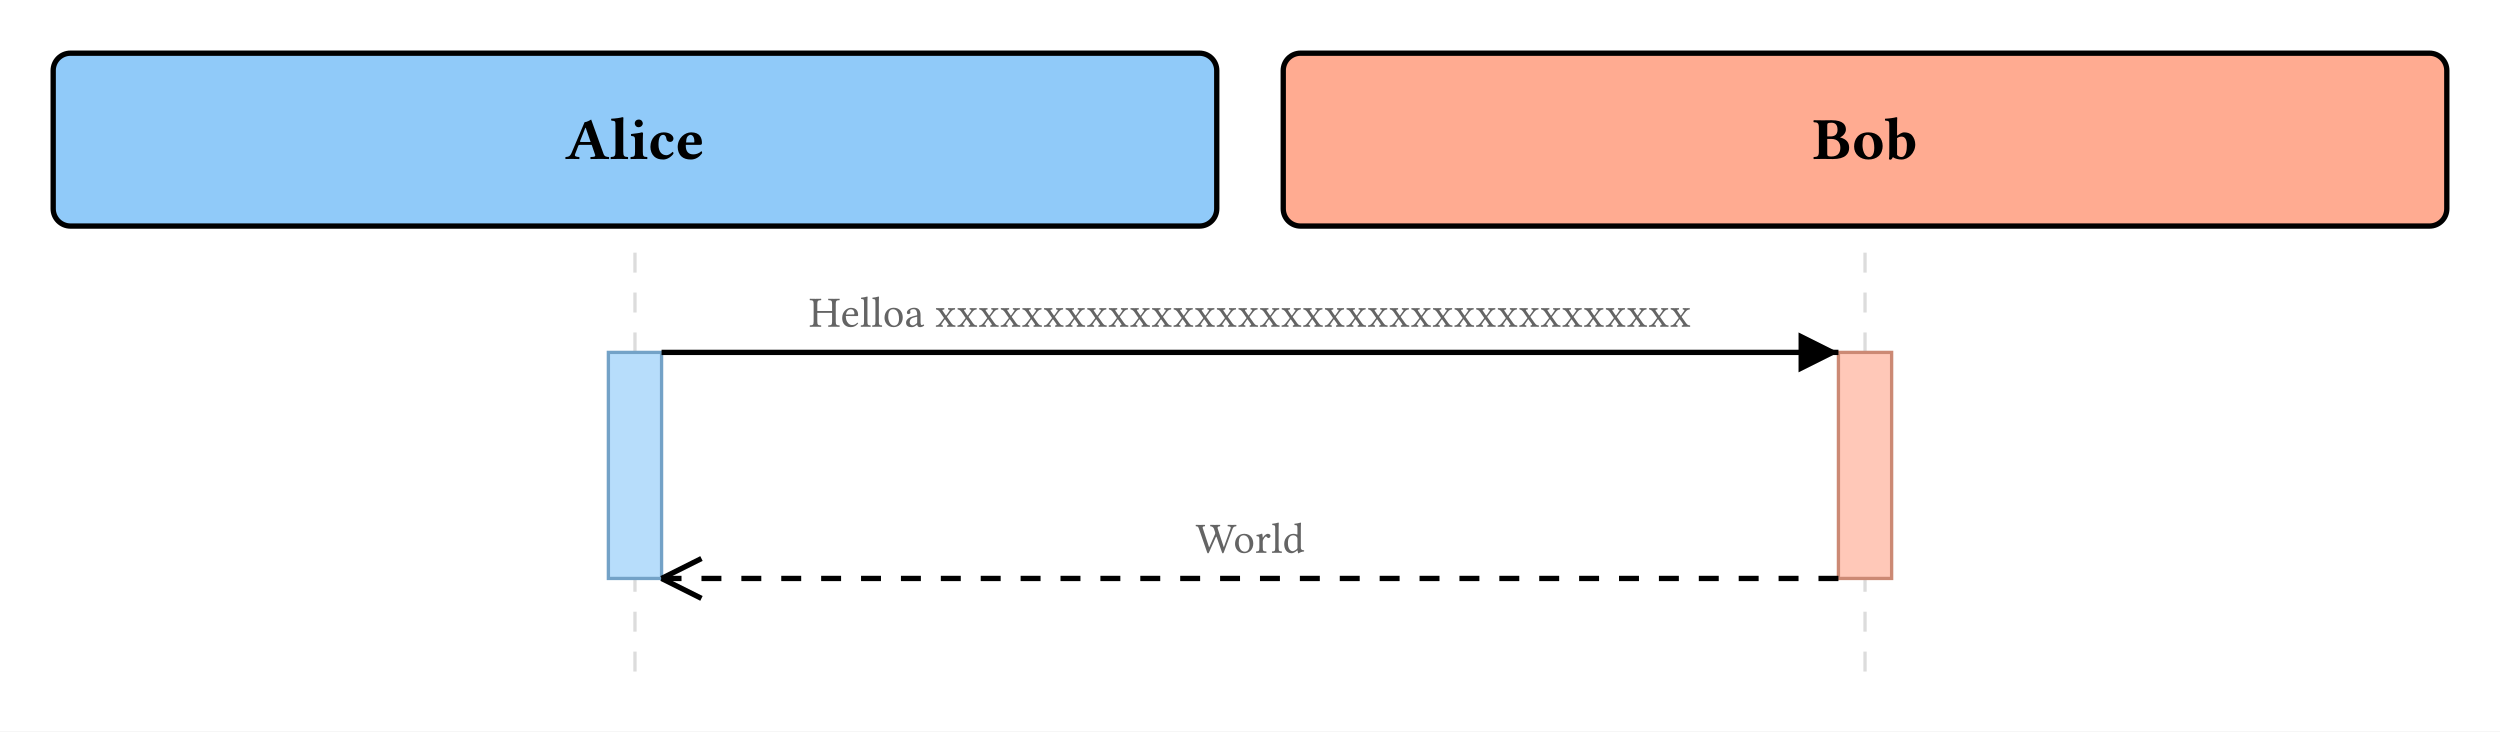
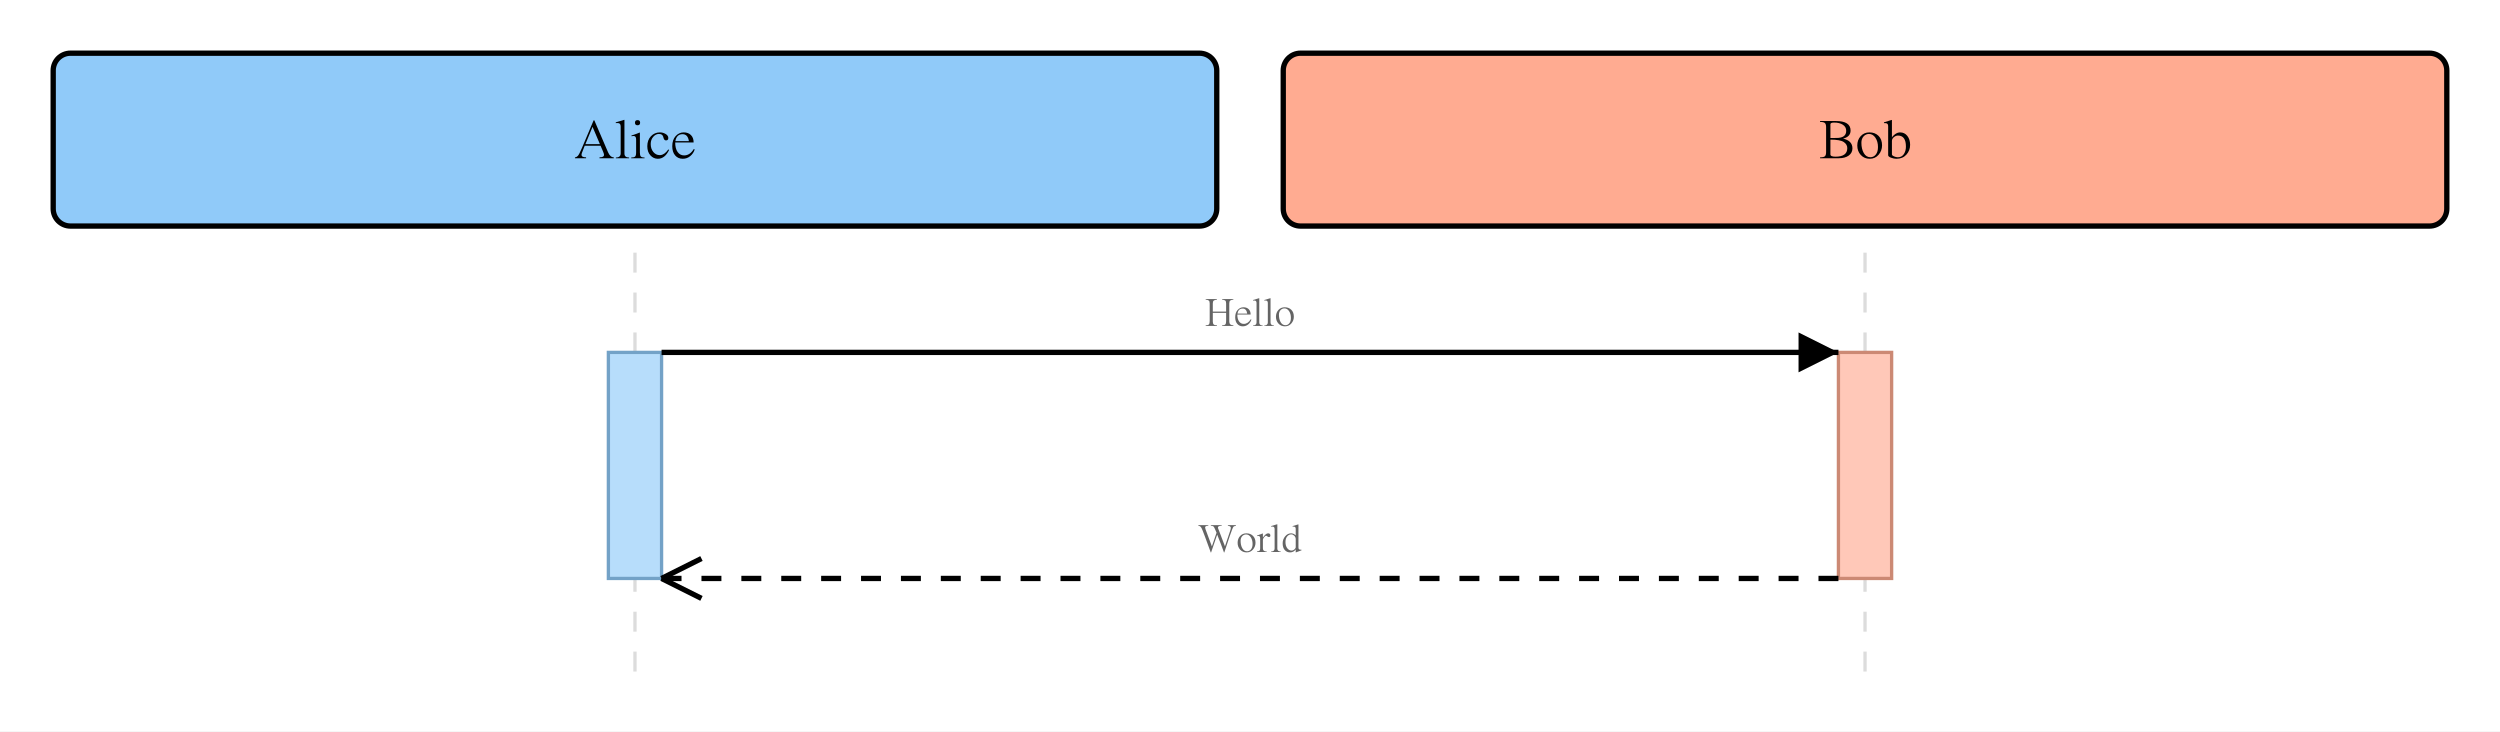
<svg xmlns="http://www.w3.org/2000/svg" xmlns:xlink="http://www.w3.org/1999/xlink" viewBox="0 0 376 110" width="376pt" height="110pt">
  <path fill="#ffffff" fill-rule="nonzero" d="M 0 0v 110h 376v -110Z " />
  <g transform="translate(8 8)">
    <g>
      <path fill="#90caf9" fill-rule="nonzero" d="M 0 0m 0 2.6c 0 -1.436 1.164 -2.6 2.6 -2.6h 169.8c 1.436 0 2.6 1.164 2.6 2.6v 20.8c 0 1.436 -1.164 2.6 -2.6 2.6h -169.8c -1.436 0 -2.6 -1.164 -2.6 -2.6Z " />
      <path fill="none" stroke="#000000" stroke-width="0.8" stroke-linecap="butt" stroke-linejoin="miter" stroke-miterlimit="4" d="M 0 0m 2.6 0h 169.8c 1.436 0 2.6 1.164 2.6 2.6v 20.8c 0 1.436 -1.164 2.6 -2.6 2.6h -169.8c -1.436 0 -2.6 -1.164 -2.6 -2.6v -20.8c 0 -1.436 1.164 -2.6 2.6 -2.6" />
-       <g transform="matrix(1 0 0 -1 77.006 15.9025)">
-         <use xlink:href="#g2F6531DE89CEE38A2CBDC7B71834583C" x="0" y="0" fill="#000000" fill-rule="nonzero" />
-         <use xlink:href="#g627329597DD3903044C5A4D75073B71C" x="6.66" y="0" fill="#000000" fill-rule="nonzero" />
-         <use xlink:href="#g5D166F0F7E5A44368BF2E983F6EE9FD5" x="9.585" y="0" fill="#000000" fill-rule="nonzero" />
-         <use xlink:href="#g1B4BB274E0645BBC7FEACF3996C1781A" x="12.483" y="0" fill="#000000" fill-rule="nonzero" />
-         <use xlink:href="#g136C905B50E42975079434436E4DAEF4" x="16.587" y="0" fill="#000000" fill-rule="nonzero" />
+       <g transform="matrix(1 0 0 -1 78.347 15.799)">
+         <use xlink:href="#gD2B90B1770CCF9E6EE2CA3E3FBC8E7F4" x="0" y="0" fill="#000000" fill-rule="nonzero" />
+         <use xlink:href="#g2D39F3454B8F48925F1C6302A196F666" x="6.102" y="0" fill="#000000" fill-rule="nonzero" />
+         <use xlink:href="#g8B2141BD6E7EDFCD836827CB3E6931BB" x="8.451" y="0" fill="#000000" fill-rule="nonzero" />
+         <use xlink:href="#g79B84C4647AF1C64F4E2DBA806078177" x="10.8" y="0" fill="#000000" fill-rule="nonzero" />
+         <use xlink:href="#g75610A3B5F77D5A70837D2F3A333BCD5" x="14.553" y="0" fill="#000000" fill-rule="nonzero" />
      </g>
    </g>
    <g transform="translate(185)">
      <path fill="#ffab91" fill-rule="nonzero" d="M 0 0m 0 2.6c 0 -1.436 1.164 -2.6 2.6 -2.6h 169.8c 1.436 0 2.6 1.164 2.6 2.6v 20.8c 0 1.436 -1.164 2.6 -2.6 2.6h -169.8c -1.436 0 -2.6 -1.164 -2.6 -2.6Z " />
      <path fill="none" stroke="#000000" stroke-width="0.8" stroke-linecap="butt" stroke-linejoin="miter" stroke-miterlimit="4" d="M 0 0m 2.6 0h 169.8c 1.436 0 2.6 1.164 2.6 2.6v 20.8c 0 1.436 -1.164 2.6 -2.6 2.6h -169.8c -1.436 0 -2.6 -1.164 -2.6 -2.6v -20.8c 0 -1.436 1.164 -2.6 2.6 -2.6" />
-       <g transform="matrix(1 0 0 -1 79.6385 15.9025)">
-         <use xlink:href="#g76D07E066C4F3E0BFDF94E494713D6CD" x="0" y="0" fill="#000000" fill-rule="nonzero" />
-         <use xlink:href="#gB44AD3C00DF2BD7A3B0995B729B2F89E" x="5.886" y="0" fill="#000000" fill-rule="nonzero" />
-         <use xlink:href="#gB096774B67A50338CFD6755BEC010DB3" x="10.845" y="0" fill="#000000" fill-rule="nonzero" />
+       <g transform="matrix(1 0 0 -1 80.4485 15.799)">
+         <use xlink:href="#g2151C2173CC5F0EE285A6A782D8F4745" x="0" y="0" fill="#000000" fill-rule="nonzero" />
+         <use xlink:href="#gD2EB3BC6266843EAEA5157BADB93DF4B" x="5.643" y="0" fill="#000000" fill-rule="nonzero" />
+         <use xlink:href="#g6299BAE80B486780871F9334D70C4323" x="9.873" y="0" fill="#000000" fill-rule="nonzero" />
      </g>
    </g>
    <g transform="translate(0 30)">
      <g>
        <path fill="none" stroke="#dcdcdc" stroke-width="0.5" stroke-linecap="butt" stroke-linejoin="miter" stroke-miterlimit="4" stroke-dashoffset="0" stroke-dasharray="3 3" transform="translate(87.5)" d="M 0 0l 0 64" />
      </g>
      <g transform="translate(185)">
        <path fill="none" stroke="#dcdcdc" stroke-width="0.5" stroke-linecap="butt" stroke-linejoin="miter" stroke-miterlimit="4" stroke-dashoffset="0" stroke-dasharray="3 3" transform="translate(87.5)" d="M 0 0l 0 64" />
      </g>
      <g>
        <g transform="translate(83.5 15)">
          <path fill="#b7ddfb" fill-rule="nonzero" stroke="#73a2c7" stroke-width="0.5" stroke-linecap="butt" stroke-linejoin="miter" stroke-miterlimit="4" d="M 0 0v 34h 8v -34Z " />
        </g>
      </g>
      <g transform="translate(185)">
        <g transform="translate(83.5 15)">
          <path fill="#ffc8b8" fill-rule="nonzero" stroke="#cc8974" stroke-width="0.5" stroke-linecap="butt" stroke-linejoin="miter" stroke-miterlimit="4" d="M 0 0v 34h 8v -34Z " />
        </g>
      </g>
      <g />
      <g>
-         <g transform="matrix(1 0 0 -1 113.6805 11.1385)">
-           <use xlink:href="#gC30AF6D400E038A905F7C3F45AE7E0CB" x="0" y="0" fill="#646464" fill-rule="nonzero" />
-           <use xlink:href="#gBDDACCF8F25298B1E06BF69EE432EE70" x="4.745" y="0" fill="#646464" fill-rule="nonzero" />
-           <use xlink:href="#gEC2085C91D9876C1CFD1B575B496545F" x="7.651" y="0" fill="#646464" fill-rule="nonzero" />
-           <use xlink:href="#gEC2085C91D9876C1CFD1B575B496545F" x="9.367" y="0" fill="#646464" fill-rule="nonzero" />
-           <use xlink:href="#gC9432C1B45EA75EBED58BD92ECB8FBDA" x="11.082" y="0" fill="#646464" fill-rule="nonzero" />
-           <use xlink:href="#gA3AB81503264C89759EED0CA1E91B374" x="14.358" y="0" fill="#646464" fill-rule="nonzero" />
-           <use xlink:href="#gA7A38DB4CB885470C1B2C7C2DAD4A47E" x="18.954" y="0" fill="#646464" fill-rule="nonzero" />
-           <use xlink:href="#gA7A38DB4CB885470C1B2C7C2DAD4A47E" x="22.204" y="0" fill="#646464" fill-rule="nonzero" />
-           <use xlink:href="#gA7A38DB4CB885470C1B2C7C2DAD4A47E" x="25.454" y="0" fill="#646464" fill-rule="nonzero" />
-           <use xlink:href="#gA7A38DB4CB885470C1B2C7C2DAD4A47E" x="28.704" y="0" fill="#646464" fill-rule="nonzero" />
-           <use xlink:href="#gA7A38DB4CB885470C1B2C7C2DAD4A47E" x="31.954" y="0" fill="#646464" fill-rule="nonzero" />
-           <use xlink:href="#gA7A38DB4CB885470C1B2C7C2DAD4A47E" x="35.204" y="0" fill="#646464" fill-rule="nonzero" />
-           <use xlink:href="#gA7A38DB4CB885470C1B2C7C2DAD4A47E" x="38.454" y="0" fill="#646464" fill-rule="nonzero" />
-           <use xlink:href="#gA7A38DB4CB885470C1B2C7C2DAD4A47E" x="41.704" y="0" fill="#646464" fill-rule="nonzero" />
-           <use xlink:href="#gA7A38DB4CB885470C1B2C7C2DAD4A47E" x="44.954" y="0" fill="#646464" fill-rule="nonzero" />
-           <use xlink:href="#gA7A38DB4CB885470C1B2C7C2DAD4A47E" x="48.204" y="0" fill="#646464" fill-rule="nonzero" />
-           <use xlink:href="#gA7A38DB4CB885470C1B2C7C2DAD4A47E" x="51.454" y="0" fill="#646464" fill-rule="nonzero" />
-           <use xlink:href="#gA7A38DB4CB885470C1B2C7C2DAD4A47E" x="54.704" y="0" fill="#646464" fill-rule="nonzero" />
-           <use xlink:href="#gA7A38DB4CB885470C1B2C7C2DAD4A47E" x="57.954" y="0" fill="#646464" fill-rule="nonzero" />
-           <use xlink:href="#gA7A38DB4CB885470C1B2C7C2DAD4A47E" x="61.204" y="0" fill="#646464" fill-rule="nonzero" />
-           <use xlink:href="#gA7A38DB4CB885470C1B2C7C2DAD4A47E" x="64.454" y="0" fill="#646464" fill-rule="nonzero" />
-           <use xlink:href="#gA7A38DB4CB885470C1B2C7C2DAD4A47E" x="67.704" y="0" fill="#646464" fill-rule="nonzero" />
-           <use xlink:href="#gA7A38DB4CB885470C1B2C7C2DAD4A47E" x="70.954" y="0" fill="#646464" fill-rule="nonzero" />
-           <use xlink:href="#gA7A38DB4CB885470C1B2C7C2DAD4A47E" x="74.204" y="0" fill="#646464" fill-rule="nonzero" />
-           <use xlink:href="#gA7A38DB4CB885470C1B2C7C2DAD4A47E" x="77.454" y="0" fill="#646464" fill-rule="nonzero" />
-           <use xlink:href="#gA7A38DB4CB885470C1B2C7C2DAD4A47E" x="80.704" y="0" fill="#646464" fill-rule="nonzero" />
-           <use xlink:href="#gA7A38DB4CB885470C1B2C7C2DAD4A47E" x="83.954" y="0" fill="#646464" fill-rule="nonzero" />
-           <use xlink:href="#gA7A38DB4CB885470C1B2C7C2DAD4A47E" x="87.204" y="0" fill="#646464" fill-rule="nonzero" />
-           <use xlink:href="#gA7A38DB4CB885470C1B2C7C2DAD4A47E" x="90.454" y="0" fill="#646464" fill-rule="nonzero" />
-           <use xlink:href="#gA7A38DB4CB885470C1B2C7C2DAD4A47E" x="93.704" y="0" fill="#646464" fill-rule="nonzero" />
-           <use xlink:href="#gA7A38DB4CB885470C1B2C7C2DAD4A47E" x="96.954" y="0" fill="#646464" fill-rule="nonzero" />
-           <use xlink:href="#gA7A38DB4CB885470C1B2C7C2DAD4A47E" x="100.204" y="0" fill="#646464" fill-rule="nonzero" />
-           <use xlink:href="#gA7A38DB4CB885470C1B2C7C2DAD4A47E" x="103.454" y="0" fill="#646464" fill-rule="nonzero" />
-           <use xlink:href="#gA7A38DB4CB885470C1B2C7C2DAD4A47E" x="106.704" y="0" fill="#646464" fill-rule="nonzero" />
-           <use xlink:href="#gA7A38DB4CB885470C1B2C7C2DAD4A47E" x="109.954" y="0" fill="#646464" fill-rule="nonzero" />
-           <use xlink:href="#gA7A38DB4CB885470C1B2C7C2DAD4A47E" x="113.204" y="0" fill="#646464" fill-rule="nonzero" />
-           <use xlink:href="#gA7A38DB4CB885470C1B2C7C2DAD4A47E" x="116.454" y="0" fill="#646464" fill-rule="nonzero" />
-           <use xlink:href="#gA7A38DB4CB885470C1B2C7C2DAD4A47E" x="119.704" y="0" fill="#646464" fill-rule="nonzero" />
-           <use xlink:href="#gA7A38DB4CB885470C1B2C7C2DAD4A47E" x="122.954" y="0" fill="#646464" fill-rule="nonzero" />
-           <use xlink:href="#gA7A38DB4CB885470C1B2C7C2DAD4A47E" x="126.204" y="0" fill="#646464" fill-rule="nonzero" />
-           <use xlink:href="#gA7A38DB4CB885470C1B2C7C2DAD4A47E" x="129.454" y="0" fill="#646464" fill-rule="nonzero" />
+         <g transform="matrix(1 0 0 -1 173.2173 11.0215)">
+           <use xlink:href="#g2CD26A7BE054DC624CDEB12BC70E9F1C" x="0" y="0" fill="#646464" fill-rule="nonzero" />
+           <use xlink:href="#g3B9C93239BFE99317030739008E02A43" x="4.407" y="0" fill="#646464" fill-rule="nonzero" />
+           <use xlink:href="#gAA94A70D5CB706DB50E7BEEB42F2AF09" x="7.117" y="0" fill="#646464" fill-rule="nonzero" />
+           <use xlink:href="#gAA94A70D5CB706DB50E7BEEB42F2AF09" x="8.814" y="0" fill="#646464" fill-rule="nonzero" />
+           <use xlink:href="#g6EC8BDE8636CA1009A0B01EAD1B6CFB" x="10.511" y="0" fill="#646464" fill-rule="nonzero" />
        </g>
        <path fill="none" stroke="#000000" stroke-width="0.8" stroke-linecap="butt" stroke-linejoin="miter" stroke-miterlimit="4" transform="translate(91.5 15)" d="M 0 0h 177" />
        <path fill="#000000" fill-rule="nonzero" transform="translate(262.5 12)" d="M 0 0l 6 3l -6 3Z " />
      </g>
      <g transform="translate(0 34)">
-         <g transform="matrix(1 0 0 -1 171.8197 11.1385)">
-           <use xlink:href="#g79DF6FA5BF849C7E1BC8D919D769AAD3" x="0" y="0" fill="#646464" fill-rule="nonzero" />
-           <use xlink:href="#gC9432C1B45EA75EBED58BD92ECB8FBDA" x="5.662" y="0" fill="#646464" fill-rule="nonzero" />
-           <use xlink:href="#gCA4ADCABFC6717E79EA2B587E84AACB3" x="8.938" y="0" fill="#646464" fill-rule="nonzero" />
-           <use xlink:href="#gEC2085C91D9876C1CFD1B575B496545F" x="11.355" y="0" fill="#646464" fill-rule="nonzero" />
-           <use xlink:href="#g698DF5D0A3D98C2C2D717CBA0616C0BB" x="13.072" y="0" fill="#646464" fill-rule="nonzero" />
+         <g transform="matrix(1 0 0 -1 172.1968 11.0215)">
+           <use xlink:href="#gC611B57C4C8D0C9FF84AF179616B5A6C" x="0" y="0" fill="#646464" fill-rule="nonzero" />
+           <use xlink:href="#g6EC8BDE8636CA1009A0B01EAD1B6CFB" x="5.766" y="0" fill="#646464" fill-rule="nonzero" />
+           <use xlink:href="#g86FACFB2F97C96D2669C292E30798B35" x="8.82" y="0" fill="#646464" fill-rule="nonzero" />
+           <use xlink:href="#gAA94A70D5CB706DB50E7BEEB42F2AF09" x="10.855" y="0" fill="#646464" fill-rule="nonzero" />
+           <use xlink:href="#g8F66B909F5A84BA69BFF1D1671C3BCE0" x="12.552" y="0" fill="#646464" fill-rule="nonzero" />
        </g>
        <path fill="none" stroke="#000000" stroke-width="0.8" stroke-linecap="butt" stroke-linejoin="miter" stroke-miterlimit="4" stroke-dashoffset="0" stroke-dasharray="3 3" transform="translate(91.5 15)" d="M 0 0h 177" />
        <g transform="translate(91.5 12)">
          <path fill="none" stroke="#000000" stroke-width="0.8" stroke-linecap="butt" stroke-linejoin="miter" stroke-miterlimit="4" transform="translate(6)" d="M 0 0l -6 3" />
          <path fill="none" stroke="#000000" stroke-width="0.8" stroke-linecap="butt" stroke-linejoin="miter" stroke-miterlimit="4" transform="translate(6 6)" d="M 0 0l -6 -3" />
        </g>
      </g>
    </g>
  </g>
  <defs>
-     <symbol id="g2F6531DE89CEE38A2CBDC7B71834583C" overflow="visible">
-       <path d="M 0 0m 1.485 0.711l 0.477 1.251c 0.045 0.117 0.099 0.153 0.315 0.153h 1.71l 0.504 -1.467c 0.108 -0.324 -0.153 -0.333 -0.495 -0.351c -0.054 0 -0.117 -0.009 -0.171 -0.009c -0.054 -0.054 -0.054 -0.252 0 -0.306c 0.333 0.009 1.188 0.018 1.539 0.018c 0.369 0 0.873 -0.009 1.206 -0.018c 0.054 0.054 0.054 0.252 0 0.306c -0.351 0.036 -0.648 0.027 -0.81 0.486l -1.854 5.148c -0.135 -0.081 -0.675 -0.396 -0.99 -0.396l -1.953 -4.608c -0.234 -0.558 -0.504 -0.603 -0.9 -0.63c -0.054 -0.054 -0.054 -0.252 0 -0.306c 0.333 0.009 0.495 0.018 0.846 0.018c 0.369 0 0.864 -0.009 1.197 -0.018c 0.054 0.054 0.054 0.252 0 0.306c -0.342 0.027 -0.765 0.054 -0.621 0.423Z m 0.972 1.836c -0.198 0 -0.261 0.027 -0.225 0.117l 0.792 2.016h 0.063l 0.738 -2.133Z " />
+     <symbol id="gD2B90B1770CCF9E6EE2CA3E3FBC8E7F4" overflow="visible">
+       <path d="M 0 0m 5.967 0h -2.151v 0.135q 0.684 0 0.684 0.378q 0 0.144 -0.162 0.531l -0.36 0.837h -2.385l -0.405 -1.044q -0.072 -0.189 -0.072 -0.324q 0 -0.378 0.684 -0.378v -0.135h -1.674v 0.135q 0.207 0 0.418 0.203q 0.211 0.203 0.634 1.21l 1.755 4.149h 0.108l 2.061 -4.797q 0.333 -0.765 0.864 -0.765v -0.135Z m -2.088 2.124l -1.107 2.601l -1.071 -2.601h 2.178Z " />
    </symbol>
-     <symbol id="g627329597DD3903044C5A4D75073B71C" overflow="visible">
-       <path d="M 0 0m 0.9 1.143c 0 -0.747 -0.144 -0.828 -0.693 -0.855c -0.054 -0.054 -0.054 -0.252 0 -0.306c 0.378 0.009 0.783 0.018 1.278 0.018c 0.495 0 0.891 -0.009 1.278 -0.018c 0.054 0.054 0.054 0.252 0 0.306c -0.549 0.027 -0.693 0.108 -0.693 0.855v 4.104c 0 0.585 0.027 0.918 0.027 0.918c 0 0.081 -0.063 0.117 -0.144 0.117c -0.333 -0.108 -1.053 -0.207 -1.692 -0.234c -0.027 -0.108 -0.018 -0.207 0.027 -0.288c 0.567 -0.045 0.612 -0.054 0.612 -0.675Z " />
+     <symbol id="g2D39F3454B8F48925F1C6302A196F666" overflow="visible">
+       <path d="M 0 0m 0.18 0.108q 0.72 0 0.72 0.63v 4.032q 0 0.522 -0.432 0.522q -0.009 0 -0.018 0l -0.288 -0.009v 0.117q 0.36 0.09 1.269 0.378l 0.036 -0.018v -5.049q 0 -0.603 0.702 -0.603v -0.108h -1.989v 0.108Z " />
    </symbol>
-     <symbol id="g5D166F0F7E5A44368BF2E983F6EE9FD5" overflow="visible">
-       <path d="M 0 0m 2.088 1.098v 1.791c 0 0.45 0.036 0.954 0.036 0.954c 0 0.099 -0.081 0.153 -0.207 0.153c -0.252 -0.099 -0.981 -0.171 -1.602 -0.252c -0.018 -0.054 0 -0.234 0.018 -0.288c 0.495 -0.045 0.585 -0.117 0.585 -0.63v -1.728c 0 -0.747 -0.099 -0.765 -0.648 -0.81c -0.054 -0.054 -0.054 -0.252 0 -0.306c 0.378 0.009 0.756 0.018 1.233 0.018c 0.477 0 0.846 -0.009 1.233 -0.018c 0.054 0.054 0.054 0.252 0 0.306c -0.549 0.036 -0.648 0.063 -0.648 0.81Z m -1.215 4.266c 0 -0.297 0.216 -0.594 0.576 -0.594c 0.405 0 0.639 0.324 0.639 0.558c 0 0.27 -0.207 0.594 -0.585 0.594c -0.423 0 -0.63 -0.288 -0.63 -0.558Z " />
+     <symbol id="g8B2141BD6E7EDFCD836827CB3E6931BB" overflow="visible">
+       <path d="M 0 0m 0.135 0.108q 0.423 0 0.581 0.14q 0.158 0.14 0.158 0.617v 1.962q 0 0.522 -0.369 0.522q -0.117 0 -0.333 -0.036v 0.108q 0.729 0.234 1.233 0.441l 0.036 -0.027v -2.97q 0 -0.441 0.135 -0.599q 0.135 -0.158 0.567 -0.158v -0.108h -2.007v 0.108Z m 1.341 5.238q 0 -0.387 -0.387 -0.387q -0.387 0 -0.387 0.387q 0 0.387 0.387 0.387q 0.387 0 0.387 -0.387Z " />
    </symbol>
-     <symbol id="g1B4BB274E0645BBC7FEACF3996C1781A" overflow="visible">
-       <path d="M 0 0m 3.798 0.783c 0 0.108 -0.018 0.279 -0.117 0.279c -0.36 -0.333 -0.666 -0.504 -0.927 -0.504c -0.675 0 -1.206 0.486 -1.206 1.566c 0 0.999 0.225 1.494 0.702 1.494c 0.333 0 0.468 -0.351 0.495 -0.639c 0.027 -0.243 0.27 -0.423 0.558 -0.423c 0.288 0 0.495 0.225 0.495 0.504c 0 0.405 -0.486 0.936 -1.467 0.936c -1.062 0 -1.998 -0.855 -1.998 -2.187c 0 -0.585 0.207 -1.098 0.558 -1.431c 0.351 -0.333 0.765 -0.468 1.404 -0.468c 0.54 0 1.161 0.378 1.503 0.873Z " />
+     <symbol id="g79B84C4647AF1C64F4E2DBA806078177" overflow="visible">
+       <path d="M 0 0m 3.483 1.242q -0.63 -1.323 -1.692 -1.323q -0.648 0 -1.116 0.513q -0.468 0.513 -0.468 1.368q 0 0.936 0.549 1.512q 0.549 0.576 1.35 0.576q 0.45 0 0.855 -0.238q 0.405 -0.238 0.405 -0.603q 0 -0.364 -0.351 -0.364q -0.27 0 -0.369 0.378l -0.054 0.189q -0.126 0.405 -0.639 0.405q -0.477 0 -0.855 -0.436q -0.378 -0.436 -0.378 -1.075q 0 -0.729 0.392 -1.202q 0.392 -0.472 0.95 -0.472h 0.099q 0.657 0.054 1.206 0.855l 0.117 -0.081Z " />
    </symbol>
-     <symbol id="g136C905B50E42975079434436E4DAEF4" overflow="visible">
-       <path d="M 0 0m 3.879 1.161c -0.369 -0.378 -0.855 -0.477 -1.197 -0.477c -0.702 0 -1.134 0.405 -1.134 1.287c 0 0.063 0.009 0.099 0.009 0.144h 2.16c 0.216 0 0.261 0.153 0.261 0.279c 0 0.765 -0.297 1.602 -1.62 1.602c -0.945 0 -2.025 -0.837 -2.025 -2.214c 0 -0.522 0.189 -1.071 0.576 -1.422c 0.342 -0.306 0.783 -0.45 1.422 -0.45c 0.621 0 1.233 0.315 1.683 0.972c 0 0.117 -0.045 0.279 -0.135 0.279Z m -2.286 1.314c 0.009 0.315 0.054 0.657 0.18 0.837c 0.144 0.216 0.387 0.306 0.486 0.306c 0.243 0 0.576 -0.234 0.576 -0.954c 0 -0.054 0 -0.171 -0.018 -0.189Z " />
+     <symbol id="g75610A3B5F77D5A70837D2F3A333BCD5" overflow="visible">
+       <path d="M 0 0m 3.582 1.323q -0.18 -0.594 -0.666 -0.999q -0.486 -0.405 -1.125 -0.405q -0.711 0 -1.147 0.504q -0.436 0.504 -0.436 1.386q 0 0.963 0.508 1.521q 0.508 0.558 1.22 0.558q 0.675 0 1.08 -0.401q 0.405 -0.401 0.405 -1.111h -2.772q 0 -0.936 0.369 -1.444q 0.369 -0.508 0.981 -0.508q 0.855 0 1.449 0.963l 0.135 -0.063Z m -0.873 1.251q -0.153 1.044 -0.954 1.044q -0.891 0 -1.08 -1.044h 2.034Z " />
    </symbol>
-     <symbol id="g76D07E066C4F3E0BFDF94E494713D6CD" overflow="visible">
-       <path d="M 0 0m 1.557 5.805c -0.36 0 -1.386 0.018 -1.386 0.018c -0.09 -0.054 -0.09 -0.252 0 -0.306c 0.495 -0.027 0.747 -0.063 0.747 -0.81v -3.609c 0 -0.747 -0.252 -0.783 -0.747 -0.81c -0.09 -0.054 -0.09 -0.252 0 -0.306c 0 0 1.026 0.018 1.386 0.018c 0.36 0 0.936 -0.018 1.476 -0.018c 1.845 0 2.439 0.774 2.439 1.692c 0 0.792 -0.396 1.305 -1.35 1.557v 0.018c 0.486 0.216 0.864 0.711 0.864 1.17c 0 0.621 -0.333 1.404 -2.151 1.404c -0.45 0 -0.99 -0.018 -1.278 -0.018Z m 0.621 -2.799h 0.639c 0.927 0 1.332 -0.549 1.332 -1.323c 0 -0.54 -0.189 -1.323 -1.377 -1.323c -0.54 0 -0.594 0.135 -0.594 0.396Z m 0 2.052c 0 0.261 0.045 0.387 0.63 0.387c 0.414 0 0.918 -0.162 0.918 -1.044c 0 -0.72 -0.405 -1.017 -1.044 -1.017h -0.504Z " />
+     <symbol id="g2151C2173CC5F0EE285A6A782D8F4745" overflow="visible">
+       <path d="M 0 0m 0.288 5.598h 2.367q 2.223 0 2.223 -1.431q 0 -0.936 -1.125 -1.215q 1.404 -0.324 1.404 -1.467q 0 -0.675 -0.553 -1.08q -0.553 -0.405 -1.49 -0.405h -2.826v 0.135q 0.54 0 0.725 0.162q 0.184 0.162 0.184 0.63v 3.753q 0 0.459 -0.189 0.621q -0.189 0.162 -0.72 0.162v 0.135Z m 1.557 -5.022q 0 -0.342 0.765 -0.342q 1.773 0 1.773 1.287q 0 0.567 -0.54 0.922q -0.54 0.355 -1.998 0.355v -2.223Z m 0 2.466l 0.927 0.009q 1.449 0 1.449 1.071q 0 0.594 -0.508 0.918q -0.508 0.324 -1.3 0.324q -0.567 0 -0.567 -0.252v -2.07Z " />
    </symbol>
-     <symbol id="gB44AD3C00DF2BD7A3B0995B729B2F89E" overflow="visible">
-       <path d="M 0 0m 0.333 1.863c 0 -1.179 0.936 -1.953 2.142 -1.953c 0.639 0 1.17 0.18 1.539 0.513c 0.459 0.405 0.612 1.017 0.612 1.521c 0 1.179 -0.801 2.052 -2.142 2.052c -0.747 0 -1.305 -0.261 -1.656 -0.666c -0.342 -0.396 -0.495 -0.936 -0.495 -1.467Z m 2.007 1.755c 0.612 0 1.026 -0.729 1.026 -1.962c 0 -1.08 -0.423 -1.368 -0.747 -1.368c -0.738 0 -1.026 1.107 -1.026 1.773c 0 0.828 0.144 1.557 0.747 1.557Z " />
+     <symbol id="gD2EB3BC6266843EAEA5157BADB93DF4B" overflow="visible">
+       <path d="M 0 0m 3.969 1.926q 0 -0.792 -0.517 -1.399q -0.517 -0.608 -1.337 -0.608q -0.819 0 -1.345 0.572q -0.526 0.572 -0.526 1.422q 0 0.851 0.513 1.413q 0.513 0.562 1.314 0.562q 0.846 0 1.373 -0.526q 0.526 -0.526 0.526 -1.435Z m -0.612 -0.243q 0 0.828 -0.383 1.399q -0.383 0.572 -0.968 0.572q -0.477 0 -0.81 -0.364q -0.333 -0.364 -0.333 -0.959q 0 -0.936 0.36 -1.557q 0.36 -0.621 0.99 -0.621q 0.495 0 0.819 0.405q 0.324 0.405 0.324 1.125Z " />
    </symbol>
-     <symbol id="gB096774B67A50338CFD6755BEC010DB3" overflow="visible">
-       <path d="M 0 0m 0.666 1.143c 0 -0.747 -0.018 -0.855 -0.054 -1.197c 0.108 -0.036 0.207 -0.063 0.306 -0.063c 0.117 0.099 0.207 0.225 0.288 0.387c 0.351 -0.27 0.9 -0.36 1.314 -0.36c 0.999 0 2.052 0.99 2.052 2.277c 0 0.513 -0.198 1.017 -0.486 1.35c -0.324 0.369 -0.756 0.459 -1.233 0.459c -0.279 0 -0.756 -0.315 -1.017 -0.504v 1.755c 0 0.585 0.027 0.918 0.027 0.918c 0 0.081 -0.063 0.117 -0.144 0.117c -0.333 -0.108 -1.053 -0.207 -1.692 -0.234c -0.027 -0.108 -0.018 -0.207 0.027 -0.288c 0.567 -0.045 0.612 -0.054 0.612 -0.675Z m 1.17 1.989c 0.297 0.198 0.495 0.225 0.702 0.225c 0.441 0 0.774 -0.405 0.774 -1.287c 0 -0.738 -0.126 -1.782 -0.837 -1.782c -0.261 0 -0.468 0.108 -0.639 0.315Z " />
+     <symbol id="g6299BAE80B486780871F9334D70C4323" overflow="visible">
+       <path d="M 0 0m 0.657 4.842q 0 0.441 -0.432 0.441q -0.009 0 -0.018 0h -0.18v 0.117q 0.558 0.153 1.152 0.36l 0.045 -0.018v -2.655q 0.072 0.234 0.455 0.517q 0.383 0.283 0.769 0.283q 0.684 0 1.098 -0.535q 0.414 -0.535 0.414 -1.337q 0 -0.855 -0.562 -1.476q -0.562 -0.621 -1.508 -0.621q -0.369 0 -0.801 0.162q -0.432 0.162 -0.432 0.378v 4.383Z m 0.567 -4.248q 0 -0.18 0.315 -0.315q 0.315 -0.135 0.567 -0.135q 0.585 0 0.904 0.468q 0.32 0.468 0.32 1.134q 0 1.665 -1.197 1.665q -0.324 0 -0.617 -0.243q -0.292 -0.243 -0.292 -0.567v -2.007Z " />
    </symbol>
-     <symbol id="gC30AF6D400E038A905F7C3F45AE7E0CB" overflow="visible">
-       <path d="M 0 0m 4.017 0.793v 2.607c 0 0.539 0.111 0.572 0.566 0.592c 0.039 0.039 0.039 0.175 0 0.214c -0.267 -0.006 -0.598 -0.013 -0.845 -0.013c -0.24 0 -0.552 0.006 -0.839 0.013c -0.039 -0.039 -0.039 -0.175 0 -0.214c 0.455 -0.019 0.566 -0.052 0.566 -0.592v -1.04h -2.223v 1.04c 0 0.539 0.111 0.572 0.566 0.592c 0.039 0.039 0.039 0.175 0 0.214c -0.247 -0.006 -0.513 -0.013 -0.845 -0.013c -0.325 0 -0.592 0.006 -0.839 0.013c -0.039 -0.039 -0.039 -0.175 0 -0.214c 0.455 -0.019 0.566 -0.052 0.566 -0.592v -2.607c 0 -0.539 -0.111 -0.572 -0.566 -0.592c -0.039 -0.039 -0.039 -0.175 0 -0.214c 0.286 0.006 0.598 0.013 0.845 0.013c 0.234 0 0.552 -0.006 0.839 -0.013c 0.039 0.039 0.039 0.175 0 0.214c -0.455 0.019 -0.566 0.052 -0.566 0.592v 1.294h 2.223v -1.294c 0 -0.539 -0.111 -0.572 -0.566 -0.592c -0.039 -0.039 -0.039 -0.175 0 -0.214c 0.292 0.006 0.605 0.013 0.845 0.013c 0.24 0 0.552 -0.006 0.839 -0.013c 0.039 0.039 0.039 0.175 0 0.214c -0.455 0.019 -0.566 0.052 -0.566 0.592Z " />
+     <symbol id="g2CD26A7BE054DC624CDEB12BC70E9F1C" overflow="visible">
+       <path d="M 0 0m 0.117 0.098q 0.37 0 0.487 0.137q 0.117 0.137 0.117 0.5v 2.639q 0 0.325 -0.123 0.435q -0.123 0.111 -0.481 0.143v 0.091h 1.696v -0.091q -0.357 -0.033 -0.491 -0.146q -0.133 -0.114 -0.133 -0.432v -1.222h 2.002v 1.222q 0 0.325 -0.123 0.435q -0.123 0.111 -0.481 0.143v 0.091h 1.696v -0.091q -0.357 -0.033 -0.487 -0.143q -0.13 -0.111 -0.13 -0.435v -2.711q 0 -0.566 0.618 -0.566v -0.098h -1.696v 0.098q 0.37 0 0.487 0.137q 0.117 0.137 0.117 0.5v 1.228h -2.002v -1.3q 0 -0.312 0.133 -0.439q 0.133 -0.127 0.491 -0.127v -0.098h -1.696v 0.098Z " />
    </symbol>
-     <symbol id="gBDDACCF8F25298B1E06BF69EE432EE70" overflow="visible">
-       <path d="M 0 0m 2.509 0.605c -0.24 -0.247 -0.429 -0.351 -0.806 -0.351c -0.234 0 -0.507 0.137 -0.709 0.468c -0.13 0.214 -0.208 0.513 -0.208 0.89l 1.729 -0.013c 0.078 0 0.123 0.039 0.123 0.111c 0 0.546 -0.195 1.131 -1.099 1.131c -0.566 0 -1.3 -0.539 -1.3 -1.528c 0 -0.364 0.091 -0.715 0.305 -0.962c 0.221 -0.26 0.526 -0.416 0.995 -0.416c 0.494 0 0.845 0.228 1.105 0.566c -0.019 0.065 -0.059 0.098 -0.137 0.104Z m -1.703 1.228c 0.123 0.735 0.579 0.793 0.735 0.793c 0.247 0 0.539 -0.137 0.539 -0.682c 0 -0.059 -0.026 -0.091 -0.098 -0.091Z " />
+     <symbol id="g3B9C93239BFE99317030739008E02A43" overflow="visible">
+       <path d="M 0 0m 2.587 0.956q -0.13 -0.429 -0.481 -0.722q -0.351 -0.292 -0.812 -0.292q -0.513 0 -0.829 0.364q -0.315 0.364 -0.315 1.001q 0 0.696 0.367 1.099q 0.367 0.403 0.881 0.403q 0.487 0 0.78 -0.289q 0.292 -0.289 0.292 -0.803h -2.002q 0 -0.676 0.267 -1.043q 0.267 -0.367 0.709 -0.367q 0.618 0 1.046 0.696l 0.098 -0.045Z m -0.63 0.903q -0.111 0.754 -0.689 0.754q -0.643 0 -0.78 -0.754h 1.469Z " />
    </symbol>
-     <symbol id="gEC2085C91D9876C1CFD1B575B496545F" overflow="visible">
-       <path d="M 0 0m 0.618 0.793c 0 -0.539 -0.071 -0.572 -0.468 -0.592c -0.039 -0.039 -0.039 -0.175 0 -0.214c 0.228 0.006 0.468 0.013 0.728 0.013c 0.26 0 0.507 -0.006 0.722 -0.013c 0.039 0.039 0.039 0.175 0 0.214c -0.397 0.019 -0.468 0.052 -0.468 0.592v 2.997c 0 0.422 0.026 0.682 0.026 0.682c 0 0.045 -0.026 0.065 -0.085 0.065c -0.163 -0.065 -0.65 -0.156 -0.91 -0.175c -0.013 -0.052 0 -0.156 0.039 -0.195c 0.377 -0.026 0.416 -0.045 0.416 -0.533Z " />
+     <symbol id="gAA94A70D5CB706DB50E7BEEB42F2AF09" overflow="visible">
+       <path d="M 0 0m 0.13 0.078q 0.52 0 0.52 0.455v 2.912q 0 0.377 -0.312 0.377q -0.006 0 -0.013 0l -0.208 -0.006v 0.085q 0.26 0.065 0.916 0.273l 0.026 -0.013v -3.647q 0 -0.435 0.507 -0.435v -0.078h -1.437v 0.078Z " />
    </symbol>
-     <symbol id="gC9432C1B45EA75EBED58BD92ECB8FBDA" overflow="visible">
-       <path d="M 0 0m 0.267 1.333c 0 -0.663 0.442 -1.397 1.365 -1.397c 0.416 0 0.735 0.149 0.956 0.364c 0.292 0.286 0.422 0.696 0.422 1.092c 0 0.676 -0.37 1.462 -1.365 1.462c -0.429 0 -0.78 -0.175 -1.02 -0.455c -0.234 -0.28 -0.357 -0.656 -0.357 -1.066Z m 1.28 1.294c 0.559 0 0.903 -0.507 0.903 -1.443c 0 -0.819 -0.422 -1.02 -0.728 -1.02c -0.676 0 -0.897 0.819 -0.897 1.319c 0 0.566 0.137 1.144 0.722 1.144Z " />
+     <symbol id="g6EC8BDE8636CA1009A0B01EAD1B6CFB" overflow="visible">
+       <path d="M 0 0m 2.866 1.391q 0 -0.572 -0.374 -1.011q -0.374 -0.439 -0.965 -0.439q -0.592 0 -0.972 0.413q -0.38 0.413 -0.38 1.027q 0 0.614 0.37 1.02q 0.37 0.406 0.949 0.406q 0.611 0 0.991 -0.38q 0.38 -0.38 0.38 -1.037Z m -0.442 -0.175q 0 0.598 -0.276 1.011q -0.276 0.413 -0.699 0.413q -0.344 0 -0.585 -0.263q -0.24 -0.263 -0.24 -0.692q 0 -0.676 0.26 -1.125q 0.26 -0.449 0.715 -0.449q 0.357 0 0.592 0.292q 0.234 0.292 0.234 0.812Z " />
    </symbol>
-     <symbol id="gA3AB81503264C89759EED0CA1E91B374" overflow="visible">
-       <path d="M 0 0m 1.905 0.312c 0.039 -0.202 0.111 -0.377 0.435 -0.377c 0.247 0 0.481 0.111 0.618 0.24c -0.013 0.078 -0.039 0.137 -0.111 0.175c -0.045 -0.039 -0.156 -0.104 -0.24 -0.104c -0.189 0 -0.195 0.254 -0.195 0.552v 0.956c 0 0.923 -0.507 1.099 -0.982 1.099c -0.533 0 -1.073 -0.351 -1.073 -0.722c 0 -0.156 0.078 -0.234 0.228 -0.234c 0.189 0 0.305 0.137 0.305 0.221c 0 0.045 -0.006 0.091 -0.019 0.117c -0.006 0.019 -0.013 0.059 -0.013 0.13c 0 0.202 0.273 0.273 0.52 0.273c 0.221 0 0.526 -0.111 0.526 -0.845c 0 -0.045 -0.019 -0.071 -0.039 -0.078l -0.559 -0.137c -0.624 -0.156 -1.073 -0.5 -1.073 -0.943c 0 -0.533 0.364 -0.702 0.819 -0.702c 0.228 0 0.422 0.052 0.709 0.273l 0.13 0.104Z m 0 1.202v -0.858c 0 -0.085 -0.039 -0.13 -0.091 -0.169c -0.169 -0.137 -0.39 -0.286 -0.572 -0.286c -0.325 0 -0.468 0.26 -0.468 0.462c 0 0.292 0.137 0.592 0.618 0.715Z " />
+     <symbol id="gC611B57C4C8D0C9FF84AF179616B5A6C" overflow="visible">
+       <path d="M 0 0m 5.688 3.946q -0.267 -0.045 -0.37 -0.14q -0.104 -0.094 -0.566 -1.427q -0.52 -1.502 -0.812 -2.444h -0.052q -0.384 1.105 -1.02 2.678l -0.916 -2.678h -0.052q -0.305 0.89 -0.865 2.366q -0.175 0.455 -0.351 0.913q -0.175 0.458 -0.305 0.585q -0.13 0.127 -0.344 0.146v 0.098h 1.495v -0.098q -0.481 0 -0.481 -0.26q 0 -0.085 0.065 -0.267l 0.956 -2.574l 0.702 2.054l -0.202 0.474q -0.149 0.37 -0.26 0.471q -0.111 0.101 -0.397 0.101v 0.098h 1.631v -0.098q -0.566 0 -0.566 -0.273q 0 -0.059 0.045 -0.169q 0.098 -0.228 0.123 -0.305l 0.89 -2.34l 0.786 2.34q 0.098 0.292 0.098 0.442q 0 0.26 -0.442 0.305v 0.098h 1.209v -0.098Z " />
    </symbol>
-     <symbol id="gA7A38DB4CB885470C1B2C7C2DAD4A47E" overflow="visible">
-       <path d="M 0 0m 1.183 2.327c -0.149 0.221 -0.104 0.228 0.189 0.26c 0.039 0.039 0.039 0.175 0 0.214c -0.175 -0.006 -0.462 -0.013 -0.656 -0.013c -0.195 0 -0.39 0.006 -0.559 0.013c -0.039 -0.039 -0.039 -0.175 0 -0.214c 0.221 -0.019 0.403 -0.13 0.585 -0.397l 0.566 -0.826c 0.033 -0.045 0.033 -0.065 0.006 -0.098l -0.546 -0.702c -0.26 -0.332 -0.403 -0.351 -0.63 -0.364c -0.039 -0.039 -0.039 -0.175 0 -0.214c 0.13 0.006 0.273 0.013 0.468 0.013c 0.195 0 0.377 -0.006 0.546 -0.013c 0.039 0.039 0.039 0.175 0 0.214c -0.234 0.026 -0.286 0.052 -0.143 0.26l 0.409 0.592c 0.052 0.078 0.078 0.071 0.117 0.013l 0.377 -0.52c 0.228 -0.312 0.123 -0.325 -0.085 -0.344c -0.039 -0.039 -0.039 -0.175 0 -0.214c 0.195 0.006 0.409 0.013 0.643 0.013c 0.247 0 0.422 -0.006 0.579 -0.013c 0.039 0.039 0.039 0.175 0 0.214c -0.292 0.019 -0.39 0.039 -0.65 0.409l -0.585 0.826c -0.026 0.039 -0.033 0.059 0 0.098l 0.546 0.696c 0.24 0.305 0.397 0.338 0.63 0.357c 0.039 0.039 0.039 0.175 0 0.214c -0.13 -0.006 -0.28 -0.013 -0.474 -0.013c -0.195 0 -0.377 0.006 -0.546 0.013c -0.039 -0.039 -0.039 -0.175 0 -0.214c 0.24 -0.026 0.312 -0.045 0.156 -0.267l -0.422 -0.592c -0.045 -0.065 -0.071 -0.059 -0.123 0.013Z " />
+     <symbol id="g86FACFB2F97C96D2669C292E30798B35" overflow="visible">
+       <path d="M 0 0m 0.513 2.041q 0 0.377 -0.26 0.377q -0.104 0 -0.208 -0.026v 0.085q 0.455 0.149 0.852 0.312l 0.026 -0.013v -0.598q 0.442 0.63 0.783 0.63q 0.341 0 0.341 -0.332q 0 -0.228 -0.228 -0.228q -0.111 0 -0.28 0.137q -0.085 0.065 -0.143 0.065q -0.111 0 -0.292 -0.231q -0.182 -0.231 -0.182 -0.374v -1.294q 0 -0.474 0.572 -0.474v -0.078h -1.462v 0.078q 0.338 0.052 0.409 0.153q 0.071 0.101 0.071 0.283v 1.528Z " />
    </symbol>
-     <symbol id="g79DF6FA5BF849C7E1BC8D919D769AAD3" overflow="visible">
-       <path d="M 0 0m 5.265 3.672l -1.014 -2.821l -0.019 0.006l -0.897 2.743c -0.111 0.351 0.117 0.37 0.338 0.39c 0.039 0.039 0.039 0.175 0 0.214c -0.267 -0.006 -0.552 -0.013 -0.812 -0.013c -0.214 0 -0.442 0.006 -0.65 0.013c -0.039 -0.039 -0.039 -0.175 0 -0.214c 0.344 -0.019 0.487 -0.221 0.546 -0.39l 0.149 -0.429c 0.026 -0.078 0.045 -0.143 0.045 -0.202c 0 -0.065 -0.006 -0.117 -0.059 -0.228l -0.839 -1.905l -0.033 0.006l -0.949 2.873c -0.078 0.228 0.098 0.26 0.325 0.273c 0.039 0.039 0.039 0.175 0 0.214c -0.214 -0.006 -0.5 -0.013 -0.754 -0.013c -0.228 0 -0.416 0.006 -0.605 0.013c -0.039 -0.039 -0.039 -0.175 0 -0.214c 0.292 -0.019 0.338 -0.026 0.462 -0.377l 1.222 -3.517c 0.033 -0.104 0.071 -0.175 0.143 -0.175c 0.085 0 0.123 0.065 0.169 0.175l 0.969 2.178c 0.059 0.13 0.078 0.163 0.111 0.163c 0.026 0 0.052 -0.071 0.091 -0.182l 0.748 -2.158c 0.039 -0.111 0.071 -0.175 0.149 -0.175c 0.071 0 0.117 0.071 0.149 0.169l 1.306 3.503c 0.085 0.228 0.202 0.377 0.559 0.397c 0.039 0.039 0.039 0.175 0 0.214c -0.189 -0.006 -0.397 -0.013 -0.566 -0.013c -0.169 0 -0.455 0.006 -0.715 0.013c -0.039 -0.039 -0.039 -0.175 0 -0.214c 0.267 -0.019 0.526 -0.039 0.429 -0.319Z " />
-     </symbol>
-     <symbol id="gCA4ADCABFC6717E79EA2B587E84AACB3" overflow="visible">
-       <path d="M 0 0m 1.144 2.327c -0.013 0.26 -0.019 0.429 -0.052 0.494c -0.013 0.033 -0.026 0.052 -0.078 0.052c -0.182 -0.071 -0.351 -0.13 -0.799 -0.189c -0.013 -0.039 0 -0.143 0.013 -0.182c 0.351 -0.033 0.422 -0.065 0.422 -0.442v -1.268c 0 -0.539 -0.078 -0.566 -0.481 -0.592c -0.039 -0.039 -0.039 -0.175 0 -0.214c 0.228 0.006 0.481 0.013 0.741 0.013c 0.26 0 0.559 -0.006 0.786 -0.013c 0.039 0.039 0.039 0.175 0 0.214c -0.455 0.033 -0.533 0.052 -0.533 0.592v 0.903c 0 0.169 0.078 0.319 0.156 0.435c 0.071 0.104 0.221 0.319 0.299 0.319c 0.059 0 0.117 -0.013 0.169 -0.085c 0.045 -0.065 0.123 -0.149 0.234 -0.149c 0.156 0 0.305 0.163 0.305 0.325c 0 0.123 -0.117 0.312 -0.39 0.312c -0.305 0 -0.572 -0.286 -0.722 -0.539c -0.039 -0.071 -0.071 -0.019 -0.071 0.013Z " />
-     </symbol>
-     <symbol id="g698DF5D0A3D98C2C2D717CBA0616C0BB" overflow="visible">
-       <path d="M 0 0m 2.171 0.325c 0.033 0.026 0.091 0.039 0.098 -0.006c 0.019 -0.156 0.071 -0.384 0.071 -0.384c 0.052 -0.019 0.085 -0.013 0.123 0c 0.143 0.117 0.37 0.214 0.767 0.26c 0.039 0.039 0.039 0.137 0 0.175c -0.416 0.033 -0.474 0.156 -0.474 0.474v 2.945c 0 0.422 0.026 0.682 0.026 0.682c 0 0.045 -0.026 0.065 -0.085 0.065c -0.163 -0.065 -0.65 -0.156 -0.91 -0.175c -0.013 -0.052 0 -0.156 0.039 -0.195c 0.019 0 0.039 0 0.059 0c 0.286 -0.019 0.357 -0.019 0.357 -0.533v -0.832c 0 -0.045 -0.013 -0.059 -0.059 -0.059c -0.026 0 -0.292 0.111 -0.507 0.111c -0.429 0 -0.715 -0.143 -0.975 -0.39c -0.28 -0.28 -0.449 -0.663 -0.449 -1.144c 0 -0.799 0.403 -1.385 1.105 -1.385c 0.254 0 0.494 0.13 0.812 0.39Z m 0.071 0.481c 0 -0.123 -0.013 -0.175 -0.104 -0.254c -0.24 -0.208 -0.449 -0.312 -0.611 -0.312c -0.351 0 -0.715 0.384 -0.715 1.196c 0 0.468 0.091 0.728 0.189 0.865c 0.202 0.305 0.474 0.325 0.605 0.325c 0.234 0 0.397 -0.085 0.526 -0.234c 0.091 -0.104 0.111 -0.149 0.111 -0.351Z " />
+     <symbol id="g8F66B909F5A84BA69BFF1D1671C3BCE0" overflow="visible">
+       <path d="M 0 0m 2.997 0.254l -0.845 -0.312l -0.026 0.013v 0.435q -0.312 -0.449 -0.852 -0.449q -0.481 0 -0.796 0.354q -0.315 0.354 -0.315 1.011q 0 0.605 0.377 1.053q 0.377 0.449 0.89 0.449q 0.377 0 0.696 -0.305v 0.995q 0 0.319 -0.305 0.319q -0.006 0 -0.013 0h -0.149v 0.085q 0.526 0.137 0.852 0.254l 0.026 -0.013v -3.445q 0 -0.208 0.081 -0.283q 0.081 -0.075 0.38 -0.075v -0.085Z m -0.871 1.729q -0.026 0.292 -0.234 0.481q -0.208 0.189 -0.442 0.189q -0.351 0 -0.608 -0.312q -0.257 -0.312 -0.257 -0.832q 0 -0.592 0.27 -0.943q 0.27 -0.351 0.647 -0.351q 0.208 0 0.397 0.146q 0.189 0.146 0.228 0.322v 1.3Z " />
    </symbol>
  </defs>
</svg>
